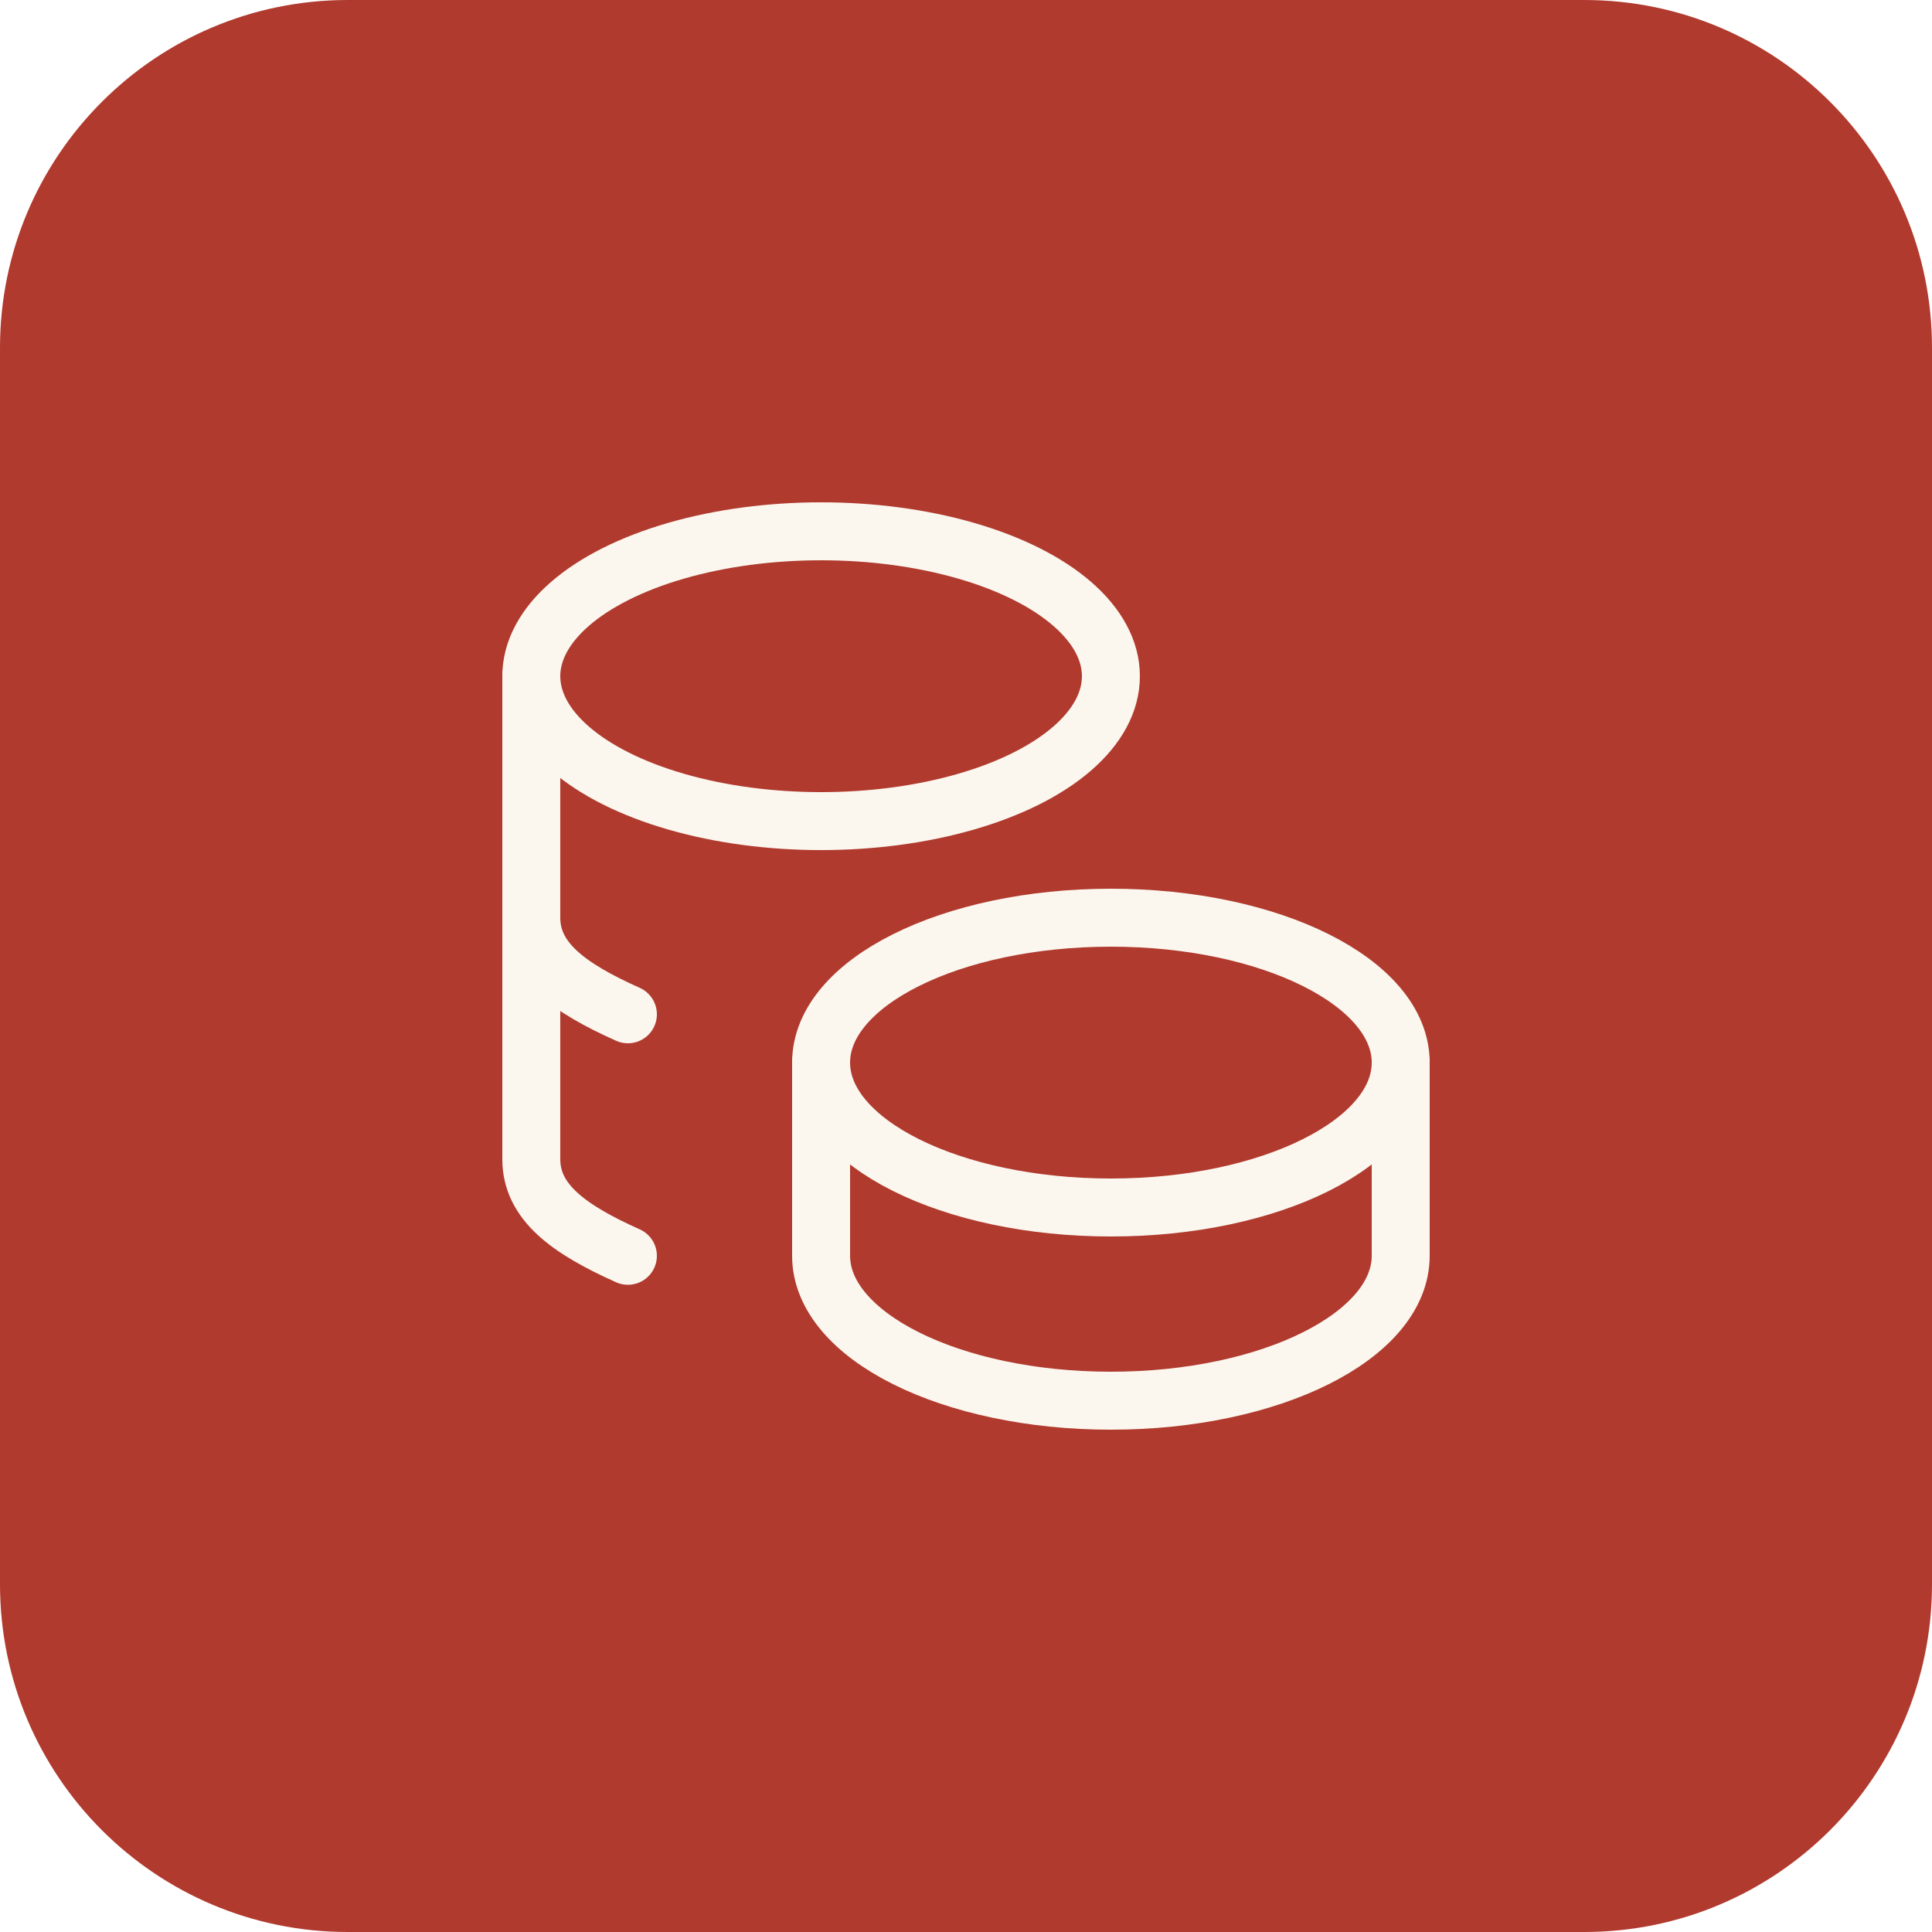
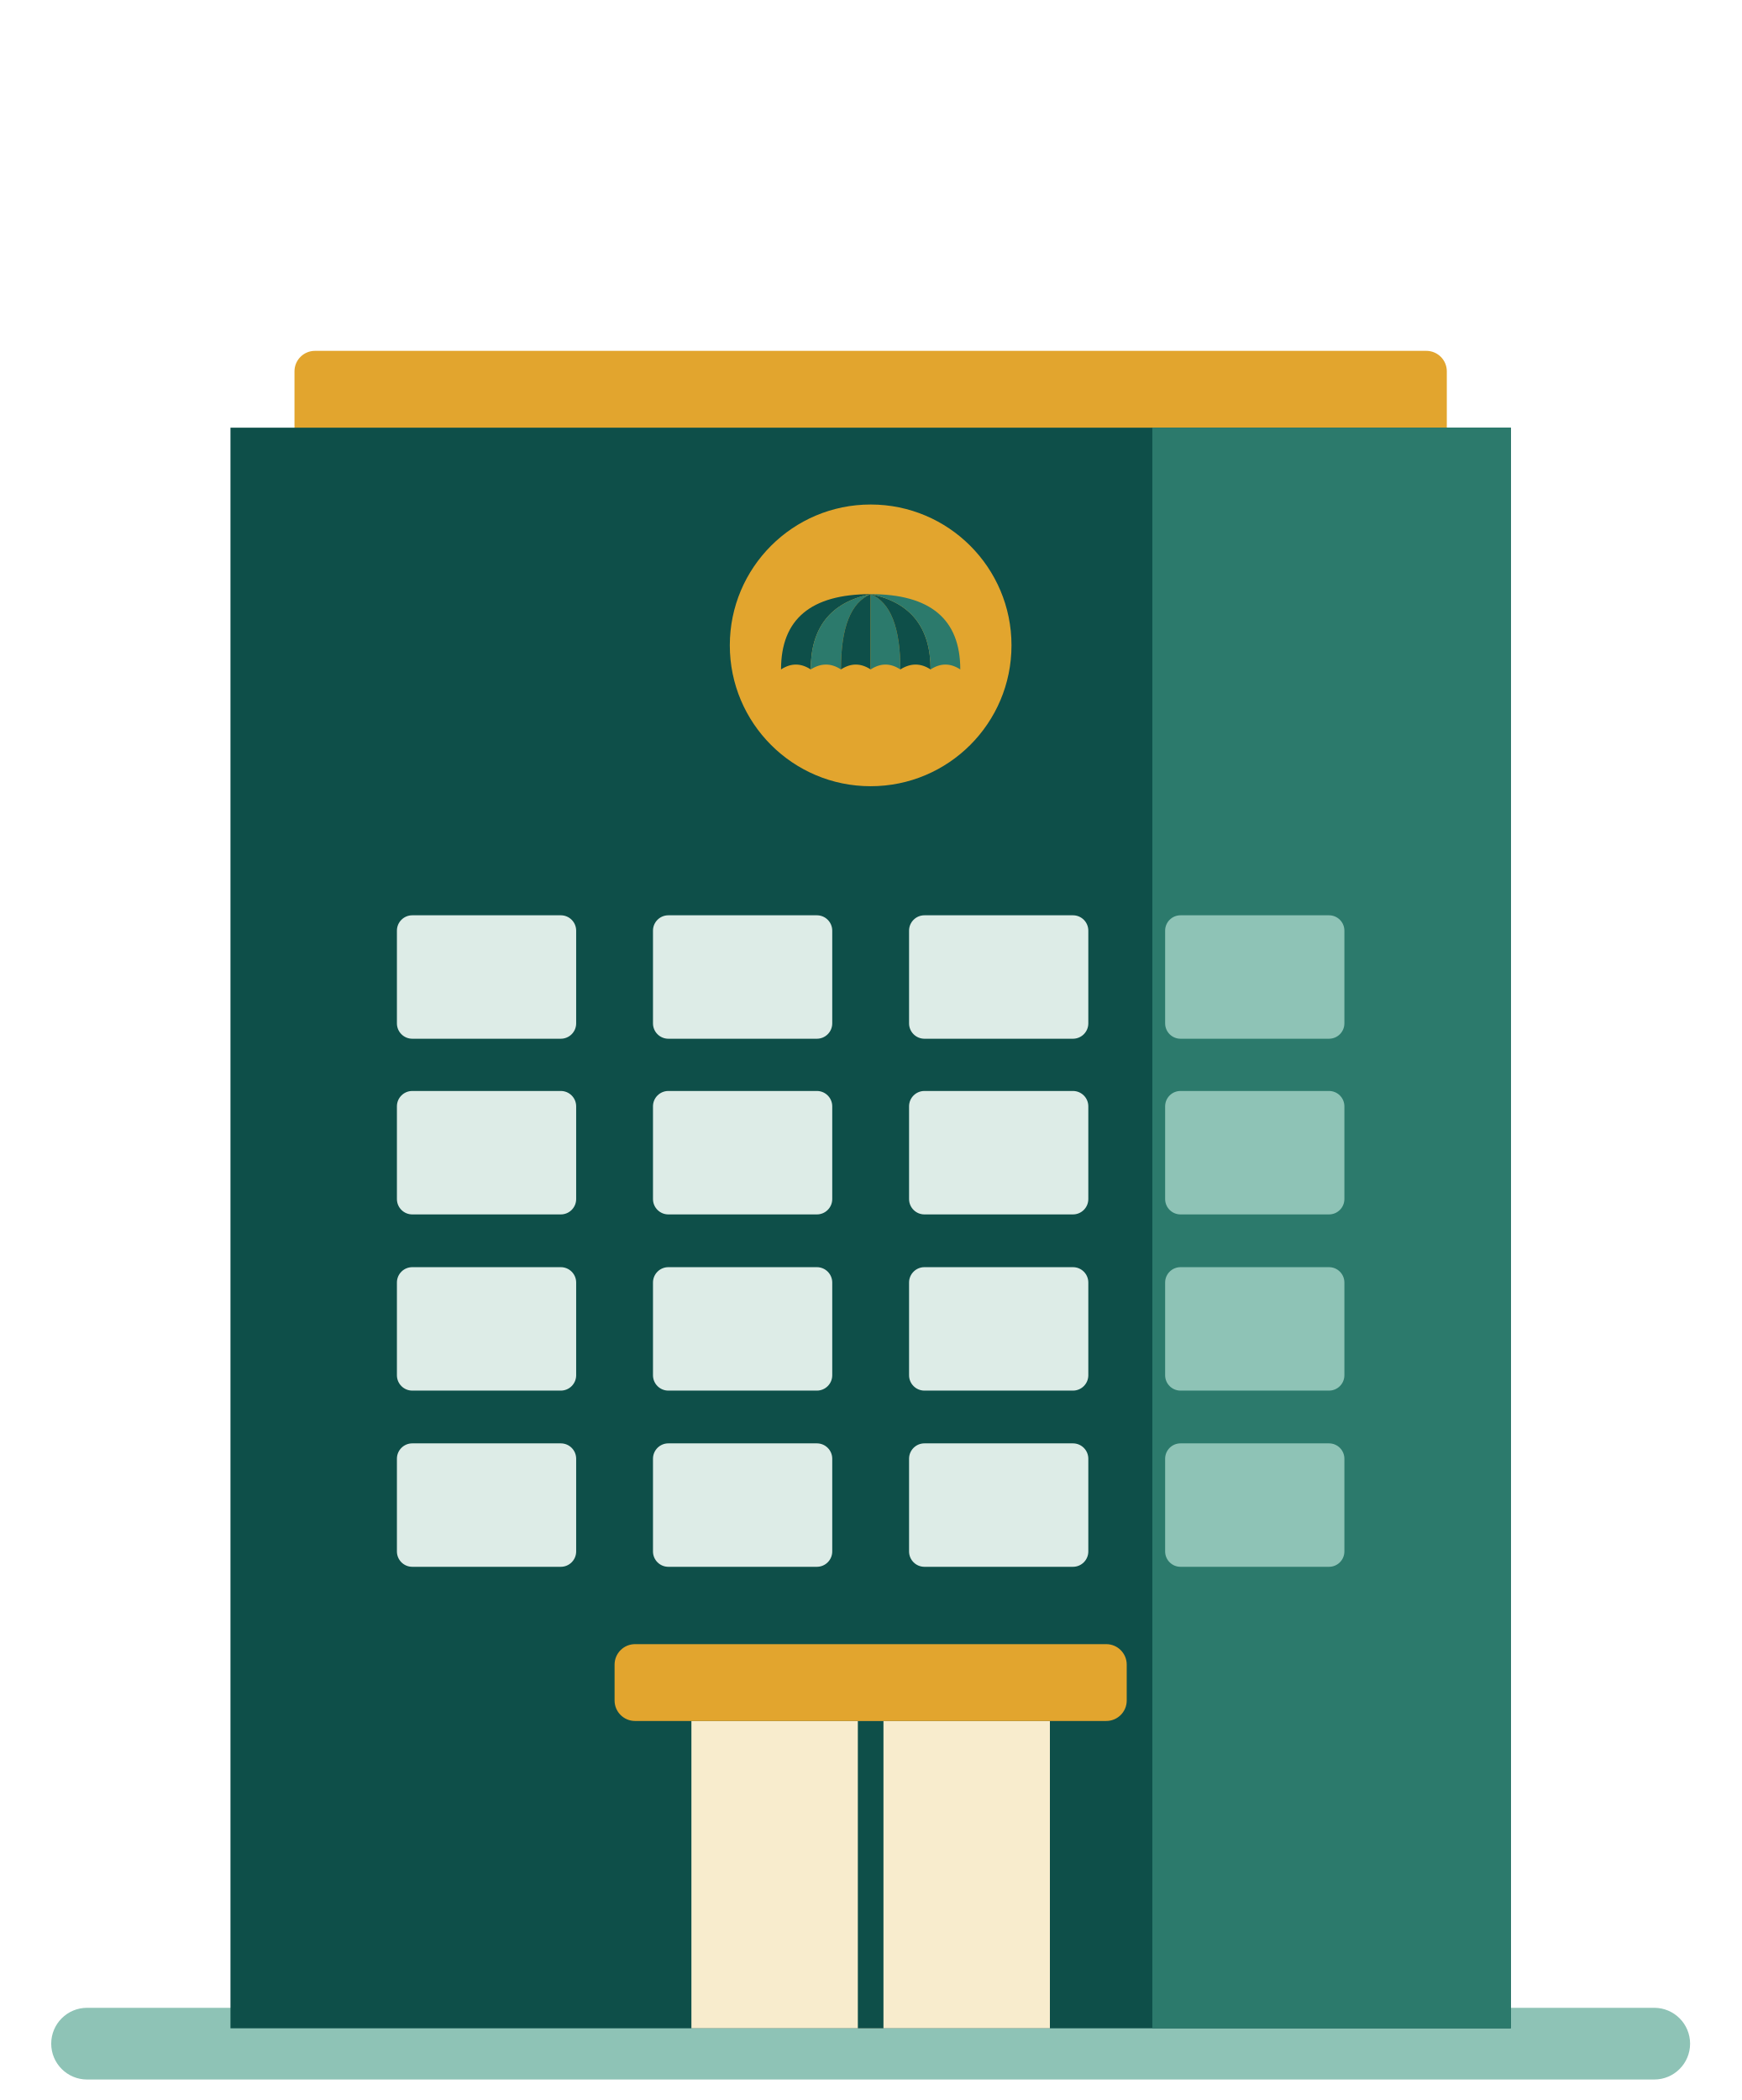
- <svg xmlns="http://www.w3.org/2000/svg" viewBox="840 700 100 100" width="100" height="100">
-   <rect x="840" y="700" width="100" height="100" rx="18" fill="#B13A2E" />
-   <g transform="translate(860 720) scale(2.5)" fill="none" stroke="#FBF7EF" stroke-width="1.200" stroke-linecap="round" stroke-linejoin="round">
-     <path d="M9 14c0 1.657 2.686 3 6 3s6 -1.343 6 -3s-2.686 -3 -6 -3s-6 1.343 -6 3z" />
-     <path d="M9 14v4c0 1.656 2.686 3 6 3s6 -1.344 6 -3v-4" />
-     <path d="M3 6c0 1.072 1.144 2.062 3 2.598s4.144 .536 6 0c1.856 -.536 3 -1.526 3 -2.598c0 -1.072 -1.144 -2.062 -3 -2.598s-4.144 -.536 -6 0c-1.856 .536 -3 1.526 -3 2.598z" />
-     <path d="M3 6v10c0 .888 .772 1.45 2 2" />
-     <path d="M3 11c0 .888 .772 1.45 2 2" />
-   </g>
+ <svg xmlns="http://www.w3.org/2000/svg" viewBox="1370 380 340 410" width="340" height="410">
+   <rect x="1380" y="772" width="320" height="14" rx="7" fill="#8EC3B6" />
+   <rect x="1427.5" y="448.5" width="225" height="20" rx="4" fill="#E2A52E" />
+   <rect x="1415" y="463.5" width="250" height="312.5" fill="#0E4F49" />
+   <rect x="1595" y="463.5" width="70" height="312.5" fill="#2C7A6C" />
+   <circle cx="1540" cy="506" r="27.5" fill="#E2A52E" />
+   <path d="M1540 496 Q1522.5 496 1522.5 510.7 Q1525.4 508.8 1528.3 510.7 Q1528.3 498.4 1540 496 Z" fill="#0E4F49" />
+   <path d="M1540 496 Q1528.3 498.4 1528.3 510.7 Q1531.3 508.8 1534.2 510.7 Q1534.2 498.4 1540 496 Z" fill="#2C7A6C" />
+   <path d="M1540 496 Q1534.2 498.4 1534.2 510.7 Q1537.1 508.8 1540 510.7 Q1540 498.4 1540 496 Z" fill="#0E4F49" />
+   <path d="M1540 496 Q1540 498.4 1540 510.7 Q1542.9 508.8 1545.8 510.7 Q1545.8 498.4 1540 496 Z" fill="#2C7A6C" />
+   <path d="M1540 496 Q1545.8 498.4 1545.8 510.7 Q1548.8 508.8 1551.7 510.7 Q1551.7 498.4 1540 496 Z" fill="#0E4F49" />
+   <path d="M1540 496 Q1551.7 498.4 1551.7 510.7 Q1554.6 508.8 1557.5 510.7 Q1557.5 496 1540 496 Z" fill="#2C7A6C" />
+   <rect x="1447.5" y="558.7" width="35" height="24.1" rx="3" fill="#DDECE7" />
+   <rect x="1447.5" y="593" width="35" height="24.1" rx="3" fill="#DDECE7" />
+   <rect x="1447.5" y="627.4" width="35" height="24.1" rx="3" fill="#DDECE7" />
+   <rect x="1447.5" y="661.8" width="35" height="24.1" rx="3" fill="#DDECE7" />
+   <rect x="1497.5" y="558.7" width="35" height="24.1" rx="3" fill="#DDECE7" />
+   <rect x="1497.5" y="593" width="35" height="24.1" rx="3" fill="#DDECE7" />
+   <rect x="1497.5" y="627.4" width="35" height="24.1" rx="3" fill="#DDECE7" />
+   <rect x="1497.5" y="661.8" width="35" height="24.1" rx="3" fill="#DDECE7" />
+   <rect x="1547.5" y="558.7" width="35" height="24.1" rx="3" fill="#DDECE7" />
+   <rect x="1547.5" y="593" width="35" height="24.1" rx="3" fill="#DDECE7" />
+   <rect x="1547.5" y="627.4" width="35" height="24.1" rx="3" fill="#DDECE7" />
+   <rect x="1547.5" y="661.8" width="35" height="24.1" rx="3" fill="#DDECE7" />
+   <rect x="1597.5" y="558.7" width="35" height="24.1" rx="3" fill="#8EC3B6" />
+   <rect x="1597.5" y="593" width="35" height="24.1" rx="3" fill="#8EC3B6" />
+   <rect x="1597.5" y="627.4" width="35" height="24.1" rx="3" fill="#8EC3B6" />
+   <rect x="1597.5" y="661.8" width="35" height="24.1" rx="3" fill="#8EC3B6" />
+   <rect x="1505" y="716" width="70" height="60" fill="#F8ECCD" />
+   <rect x="1537.5" y="716" width="5" height="60" fill="#0E4F49" />
+   <rect x="1490" y="701" width="100" height="15" rx="4" fill="#E2A52E" />
</svg>
